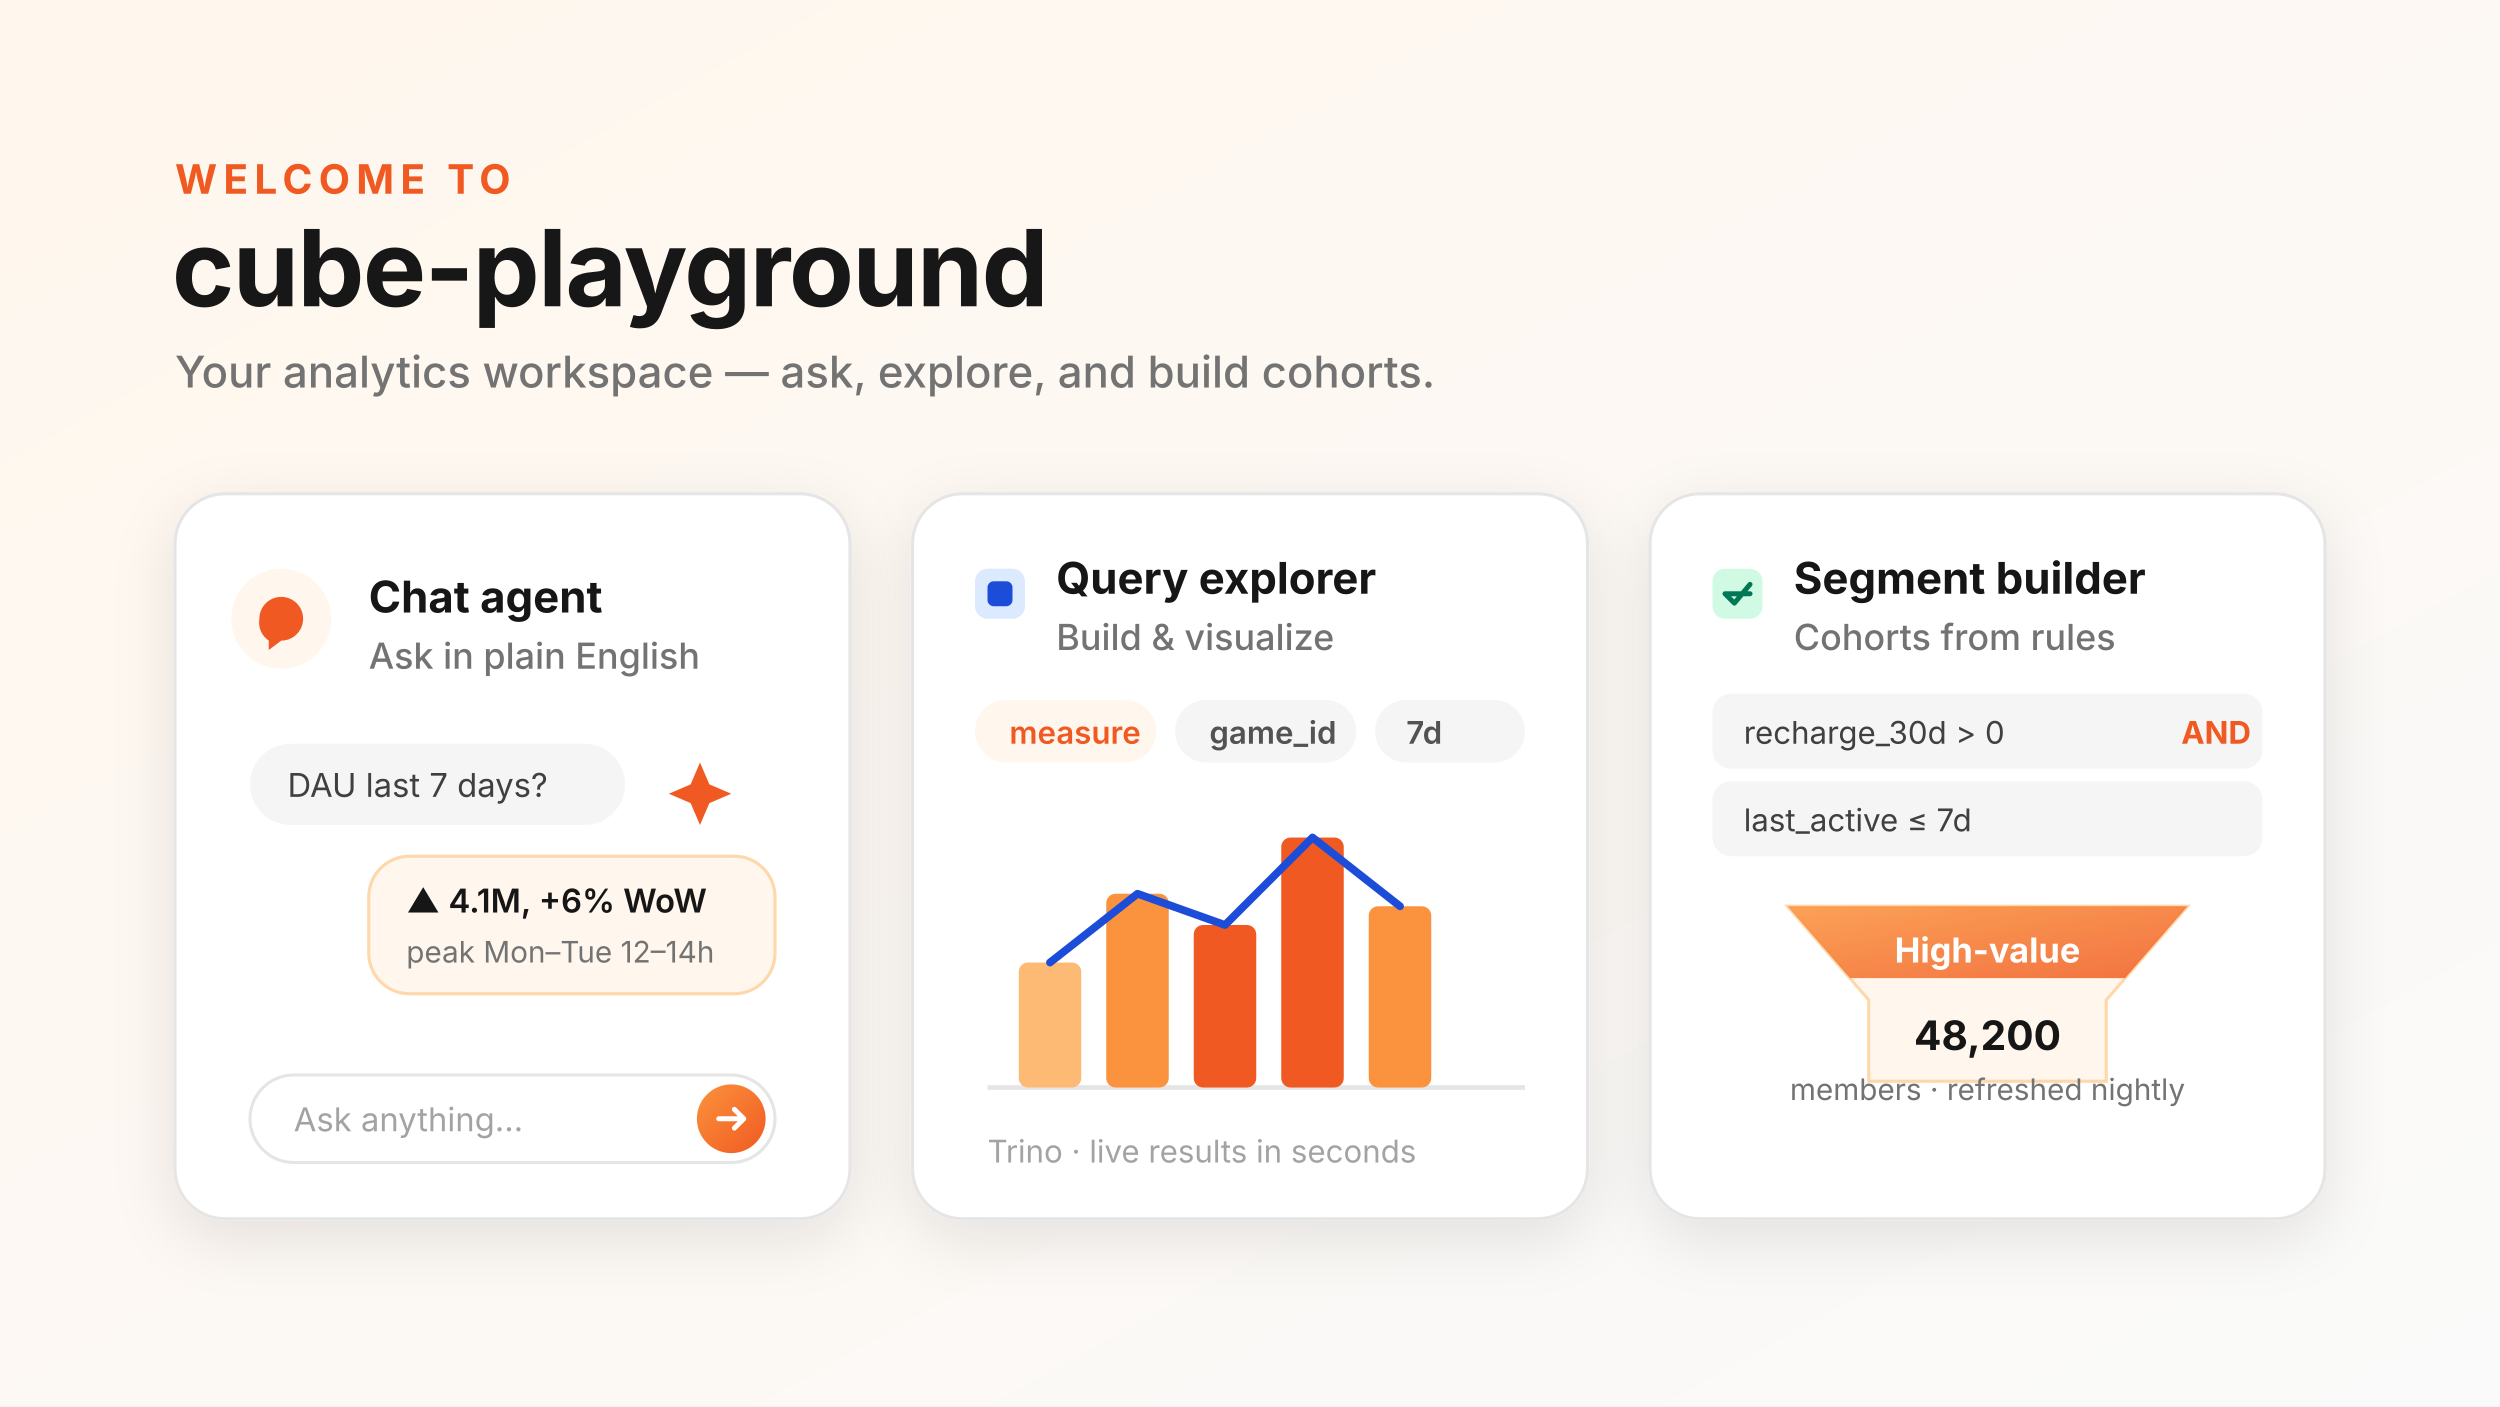
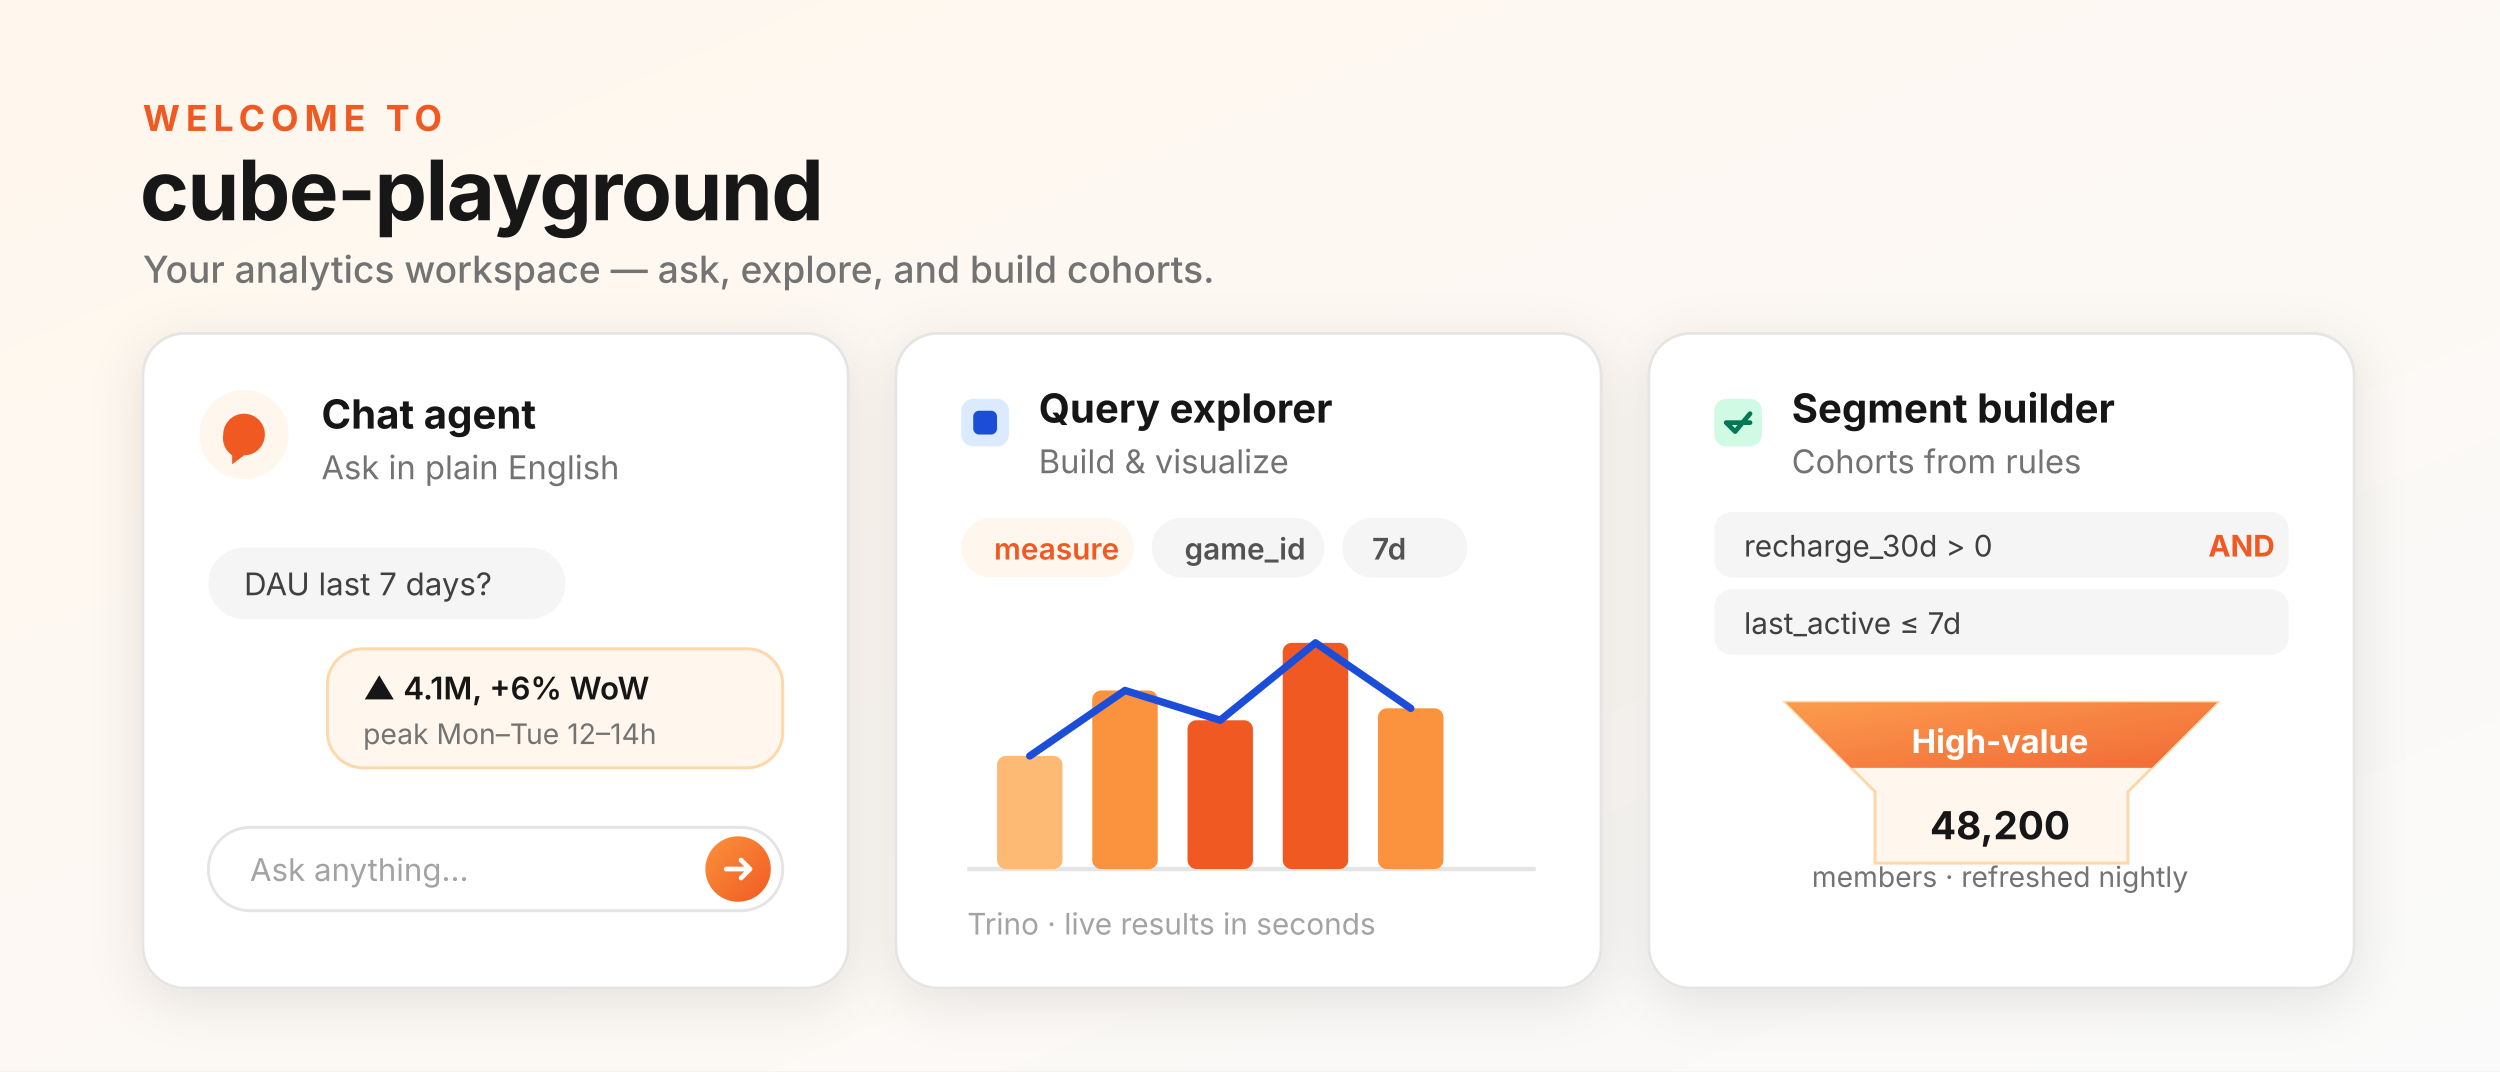
- <svg xmlns="http://www.w3.org/2000/svg" viewBox="0 0 800 450" width="800" height="450" font-family="Inter, -apple-system, 'Segoe UI', Roboto, sans-serif">
+ <svg xmlns="http://www.w3.org/2000/svg" viewBox="0 0 840 360" width="840" height="360" font-family="Inter, -apple-system, 'Segoe UI', Roboto, sans-serif">
  <defs>
    <linearGradient id="bg" x1="0" y1="0" x2="1" y2="1">
      <stop offset="0" stop-color="#fff7ed" />
      <stop offset="1" stop-color="#fafafa" />
    </linearGradient>
    <linearGradient id="brand" x1="0" y1="0" x2="1" y2="1">
      <stop offset="0" stop-color="#fb923c" />
      <stop offset="1" stop-color="#f05a22" />
    </linearGradient>
    <filter id="card" x="-20%" y="-20%" width="140%" height="140%">
-       <feDropShadow dx="0" dy="6" stdDeviation="10" flood-color="#171717" flood-opacity="0.10" />
+       <feDropShadow dx="0" dy="4" stdDeviation="9" flood-color="#171717" flood-opacity="0.10" />
    </filter>
  </defs>
-   <rect width="800" height="450" fill="url(#bg)" />
-   <text x="56" y="62" fill="#f05a22" font-size="13" font-weight="700" letter-spacing="2">WELCOME TO</text>
-   <text x="55" y="98" fill="#171717" font-size="34" font-weight="700" letter-spacing="-0.5">cube-playground</text>
-   <text x="56" y="124" fill="#737373" font-size="14" font-weight="500">Your analytics workspace — ask, explore, and build cohorts.</text>
-   <g filter="url(#card)" transform="translate(56 158)">
-     <rect width="216" height="232" rx="16" fill="#ffffff" stroke="#e5e5e5" />
-     <circle cx="34" cy="40" r="16" fill="#fff7ed" />
-     <path d="M27 40a7 7 0 0 1 14 0 7 7 0 0 1-7 7l-4 3v-3a7 7 0 0 1-3-7z" fill="#f05a22" />
-     <text x="62" y="38" fill="#171717" font-size="14" font-weight="700">Chat agent</text>
-     <text x="62" y="56" fill="#737373" font-size="11.5" font-weight="500">Ask in plain English</text>
-     <rect x="24" y="80" width="120" height="26" rx="13" fill="#f5f5f5" />
-     <text x="36" y="97" fill="#404040" font-size="10.5">DAU last 7 days?</text>
-     <rect x="62" y="116" width="130" height="44" rx="13" fill="#fff7ed" stroke="#fed7aa" />
-     <text x="74" y="134" fill="#171717" font-size="10.5" font-weight="600">▲ 4.1M, +6% WoW</text>
-     <text x="74" y="150" fill="#737373" font-size="9.5">peak Mon–Tue 12–14h</text>
-     <path d="M168 86l3 7 7 3-7 3-3 7-3-7-7-3 7-3z" fill="#f05a22" />
-     <rect x="24" y="186" width="168" height="28" rx="14" fill="#ffffff" stroke="#e5e5e5" />
-     <text x="38" y="204" fill="#a3a3a3" font-size="10.5">Ask anything…</text>
-     <circle cx="178" cy="200" r="11" fill="url(#brand)" />
-     <path d="M174 200h8m-3-3l3 3-3 3" stroke="#fff" stroke-width="1.6" fill="none" stroke-linecap="round" stroke-linejoin="round" />
+   <rect width="840" height="360" fill="url(#bg)" />
+   <text x="48" y="44" fill="#f05a22" font-size="12" font-weight="700" letter-spacing="2">WELCOME TO</text>
+   <text x="47" y="74" fill="#171717" font-size="28" font-weight="700" letter-spacing="-0.5">cube-playground</text>
+   <text x="48" y="95" fill="#737373" font-size="12.5" font-weight="500">Your analytics workspace — ask, explore, and build cohorts.</text>
+   <g filter="url(#card)" transform="translate(48 112)">
+     <rect width="237" height="220" rx="14" fill="#ffffff" stroke="#e5e5e5" />
+     <circle cx="34" cy="34" r="15" fill="#fff7ed" />
+     <path d="M27 34a7 7 0 0 1 14 0 7 7 0 0 1-7 7l-4 3v-3a7 7 0 0 1-3-7z" fill="#f05a22" />
+     <text x="60" y="32" fill="#171717" font-size="13.5" font-weight="700">Chat agent</text>
+     <text x="60" y="49" fill="#737373" font-size="11">Ask in plain English</text>
+     <rect x="22" y="72" width="120" height="24" rx="12" fill="#f5f5f5" />
+     <text x="34" y="88" fill="#404040" font-size="10.5">DAU last 7 days?</text>
+     <rect x="62" y="106" width="153" height="40" rx="12" fill="#fff7ed" stroke="#fed7aa" />
+     <text x="74" y="123" fill="#171717" font-size="10.5" font-weight="600">▲ 4.1M, +6% WoW</text>
+     <text x="74" y="138" fill="#737373" font-size="9.5">peak Mon–Tue 12–14h</text>
+     <rect x="22" y="166" width="193" height="28" rx="14" fill="#ffffff" stroke="#e5e5e5" />
+     <text x="36" y="184" fill="#a3a3a3" font-size="10.5">Ask anything…</text>
+     <circle cx="200" cy="180" r="11" fill="url(#brand)" />
+     <path d="M196 180h8m-3-3l3 3-3 3" stroke="#fff" stroke-width="1.6" fill="none" stroke-linecap="round" stroke-linejoin="round" />
  </g>
-   <g filter="url(#card)" transform="translate(292 158)">
-     <rect width="216" height="232" rx="16" fill="#ffffff" stroke="#e5e5e5" />
-     <rect x="20" y="24" width="16" height="16" rx="4" fill="#dbeafe" />
-     <rect x="24" y="28" width="8" height="8" rx="2" fill="#1d4ed8" />
-     <text x="46" y="32" fill="#171717" font-size="14" font-weight="700">Query explorer</text>
-     <text x="46" y="50" fill="#737373" font-size="11.5" font-weight="500">Build &amp; visualize</text>
-     <rect x="20" y="66" width="58" height="20" rx="10" fill="#fff7ed" />
-     <text x="31" y="80" fill="#f05a22" font-size="10" font-weight="600">measure</text>
-     <rect x="84" y="66" width="58" height="20" rx="10" fill="#f5f5f5" />
-     <text x="95" y="80" fill="#525252" font-size="10" font-weight="600">game_id</text>
-     <rect x="148" y="66" width="48" height="20" rx="10" fill="#f5f5f5" />
-     <text x="158" y="80" fill="#525252" font-size="10" font-weight="600">7d</text>
-     <line x1="24" y1="190" x2="196" y2="190" stroke="#e5e5e5" stroke-width="1.5" />
-     <rect x="34" y="150" width="20" height="40" rx="3" fill="#fdba74" />
-     <rect x="62" y="128" width="20" height="62" rx="3" fill="#fb923c" />
-     <rect x="90" y="138" width="20" height="52" rx="3" fill="#f05a22" />
-     <rect x="118" y="110" width="20" height="80" rx="3" fill="#f05a22" />
-     <rect x="146" y="132" width="20" height="58" rx="3" fill="#fb923c" />
-     <polyline points="44,150 72,128 100,138 128,110 156,132" fill="none" stroke="#1d4ed8" stroke-width="2.5" stroke-linecap="round" stroke-linejoin="round" />
-     <text x="24" y="214" fill="#a3a3a3" font-size="10">Trino · live results in seconds</text>
+   <g filter="url(#card)" transform="translate(301 112)">
+     <rect width="237" height="220" rx="14" fill="#ffffff" stroke="#e5e5e5" />
+     <rect x="22" y="22" width="16" height="16" rx="4" fill="#dbeafe" />
+     <rect x="26" y="26" width="8" height="8" rx="2" fill="#1d4ed8" />
+     <text x="48" y="30" fill="#171717" font-size="13.5" font-weight="700">Query explorer</text>
+     <text x="48" y="47" fill="#737373" font-size="11">Build &amp; visualize</text>
+     <rect x="22" y="62" width="58" height="20" rx="10" fill="#fff7ed" />
+     <text x="33" y="76" fill="#f05a22" font-size="10" font-weight="600">measure</text>
+     <rect x="86" y="62" width="58" height="20" rx="10" fill="#f5f5f5" />
+     <text x="97" y="76" fill="#525252" font-size="10" font-weight="600">game_id</text>
+     <rect x="150" y="62" width="42" height="20" rx="10" fill="#f5f5f5" />
+     <text x="160" y="76" fill="#525252" font-size="10" font-weight="600">7d</text>
+     <line x1="24" y1="180" x2="215" y2="180" stroke="#e5e5e5" stroke-width="1.5" />
+     <rect x="34" y="142" width="22" height="38" rx="3" fill="#fdba74" />
+     <rect x="66" y="120" width="22" height="60" rx="3" fill="#fb923c" />
+     <rect x="98" y="130" width="22" height="50" rx="3" fill="#f05a22" />
+     <rect x="130" y="104" width="22" height="76" rx="3" fill="#f05a22" />
+     <rect x="162" y="126" width="22" height="54" rx="3" fill="#fb923c" />
+     <polyline points="45,142 77,120 109,130 141,104 173,126" fill="none" stroke="#1d4ed8" stroke-width="2.5" stroke-linecap="round" stroke-linejoin="round" />
+     <text x="24" y="202" fill="#a3a3a3" font-size="10">Trino · live results in seconds</text>
  </g>
-   <g filter="url(#card)" transform="translate(528 158)">
-     <rect width="216" height="232" rx="16" fill="#ffffff" stroke="#e5e5e5" />
-     <rect x="20" y="24" width="16" height="16" rx="4" fill="#d1fae5" />
-     <path d="M24 32h8M24 32l3 3 5-6" stroke="#047857" stroke-width="1.6" fill="none" stroke-linecap="round" stroke-linejoin="round" />
-     <text x="46" y="32" fill="#171717" font-size="14" font-weight="700">Segment builder</text>
-     <text x="46" y="50" fill="#737373" font-size="11.5" font-weight="500">Cohorts from rules</text>
-     <rect x="20" y="64" width="176" height="24" rx="6" fill="#f5f5f5" />
-     <text x="30" y="80" fill="#404040" font-size="10">recharge_30d &gt; 0</text>
-     <text x="170" y="80" fill="#f05a22" font-size="10" font-weight="700">AND</text>
-     <rect x="20" y="92" width="176" height="24" rx="6" fill="#f5f5f5" />
-     <text x="30" y="108" fill="#404040" font-size="10">last_active ≤ 7d</text>
-     <path d="M44 132 h128 l-26 30 v26 l-76 0 v-26 z" fill="#fff7ed" stroke="#fed7aa" />
-     <path d="M44 132 h128 l-20 23 h-88 z" fill="url(#brand)" opacity="0.85" />
-     <text x="108" y="150" fill="#ffffff" font-size="11" font-weight="700" text-anchor="middle">High-value</text>
-     <text x="108" y="178" fill="#171717" font-size="13" font-weight="700" text-anchor="middle">48,200</text>
-     <text x="108" y="194" fill="#737373" font-size="9.5" text-anchor="middle">members · refreshed nightly</text>
+   <g filter="url(#card)" transform="translate(554 112)">
+     <rect width="237" height="220" rx="14" fill="#ffffff" stroke="#e5e5e5" />
+     <rect x="22" y="22" width="16" height="16" rx="4" fill="#d1fae5" />
+     <path d="M26 30h8M26 30l3 3 5-6" stroke="#047857" stroke-width="1.6" fill="none" stroke-linecap="round" stroke-linejoin="round" />
+     <text x="48" y="30" fill="#171717" font-size="13.5" font-weight="700">Segment builder</text>
+     <text x="48" y="47" fill="#737373" font-size="11">Cohorts from rules</text>
+     <rect x="22" y="60" width="193" height="22" rx="6" fill="#f5f5f5" />
+     <text x="32" y="75" fill="#404040" font-size="10">recharge_30d &gt; 0</text>
+     <text x="188" y="75" fill="#f05a22" font-size="10" font-weight="700">AND</text>
+     <rect x="22" y="86" width="193" height="22" rx="6" fill="#f5f5f5" />
+     <text x="32" y="101" fill="#404040" font-size="10">last_active ≤ 7d</text>
+     <path d="M46 124 h145 l-30 30 v24 l-85 0 v-24 z" fill="#fff7ed" stroke="#fed7aa" />
+     <path d="M46 124 h145 l-22 22 h-101 z" fill="url(#brand)" opacity="0.9" />
+     <text x="118" y="141" fill="#ffffff" font-size="11" font-weight="700" text-anchor="middle">High-value</text>
+     <text x="118" y="170" fill="#171717" font-size="13" font-weight="700" text-anchor="middle">48,200</text>
+     <text x="118" y="186" fill="#737373" font-size="9.5" text-anchor="middle">members · refreshed nightly</text>
  </g>
</svg>
